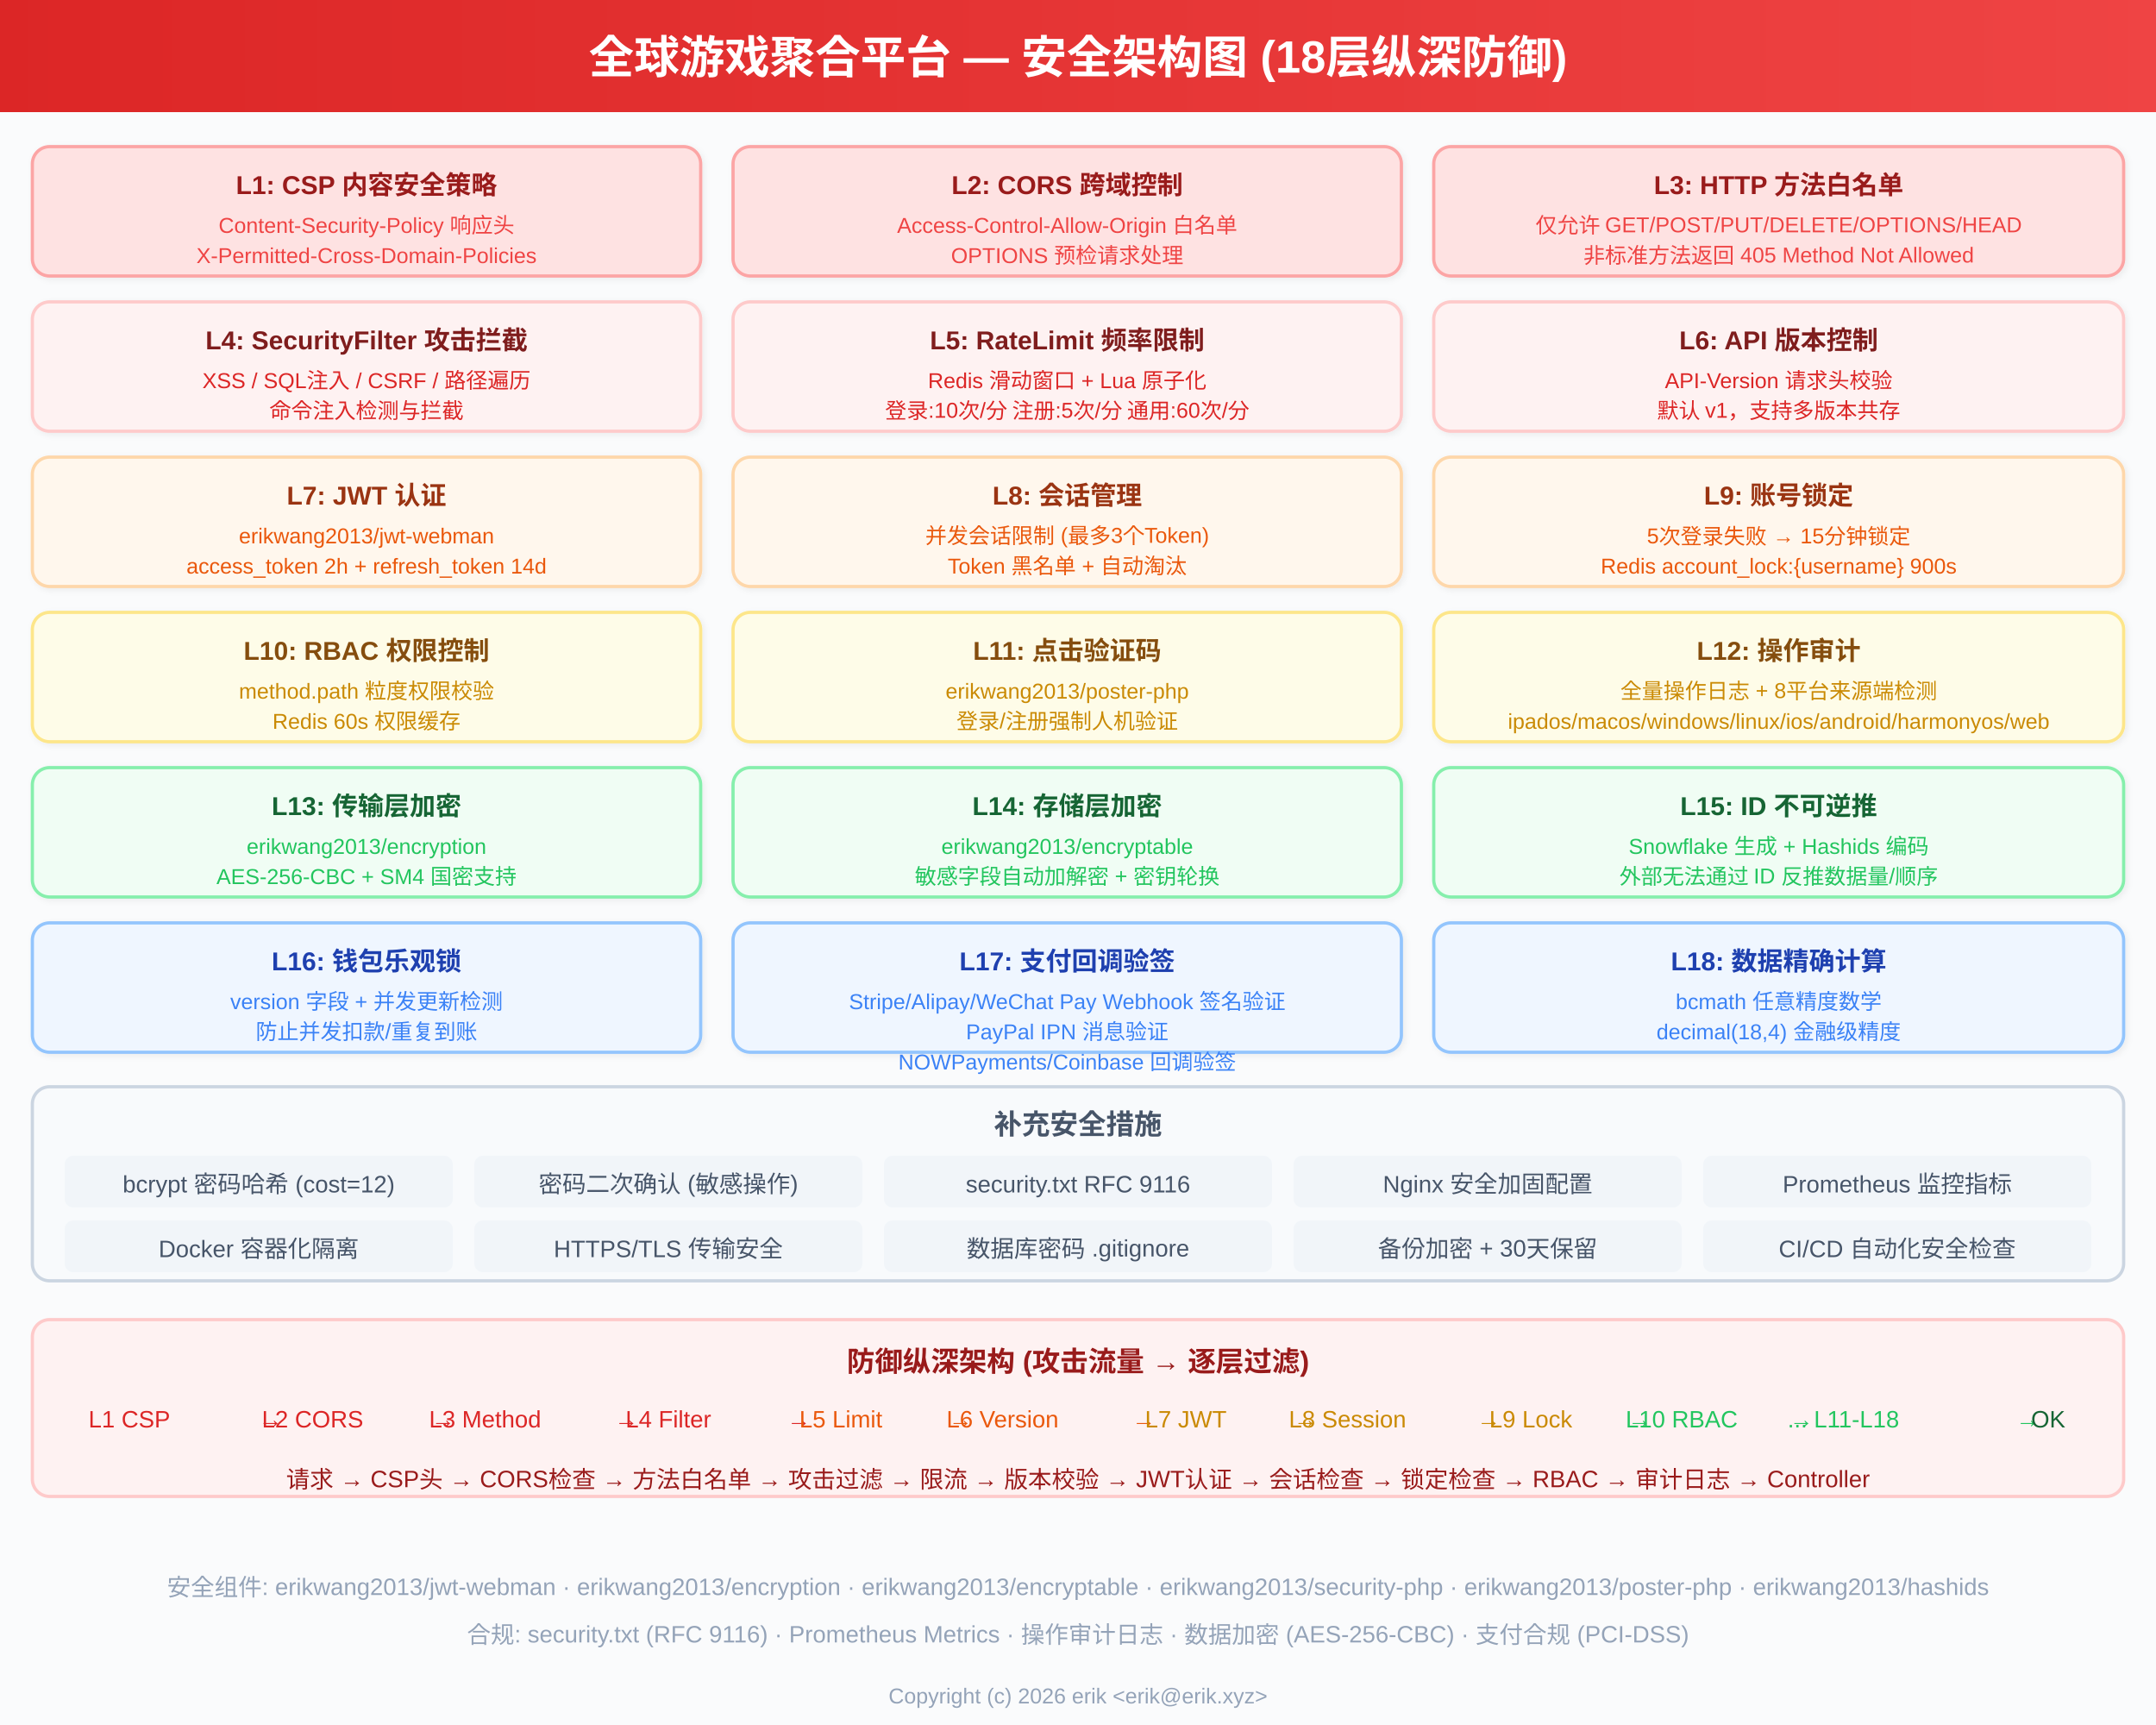
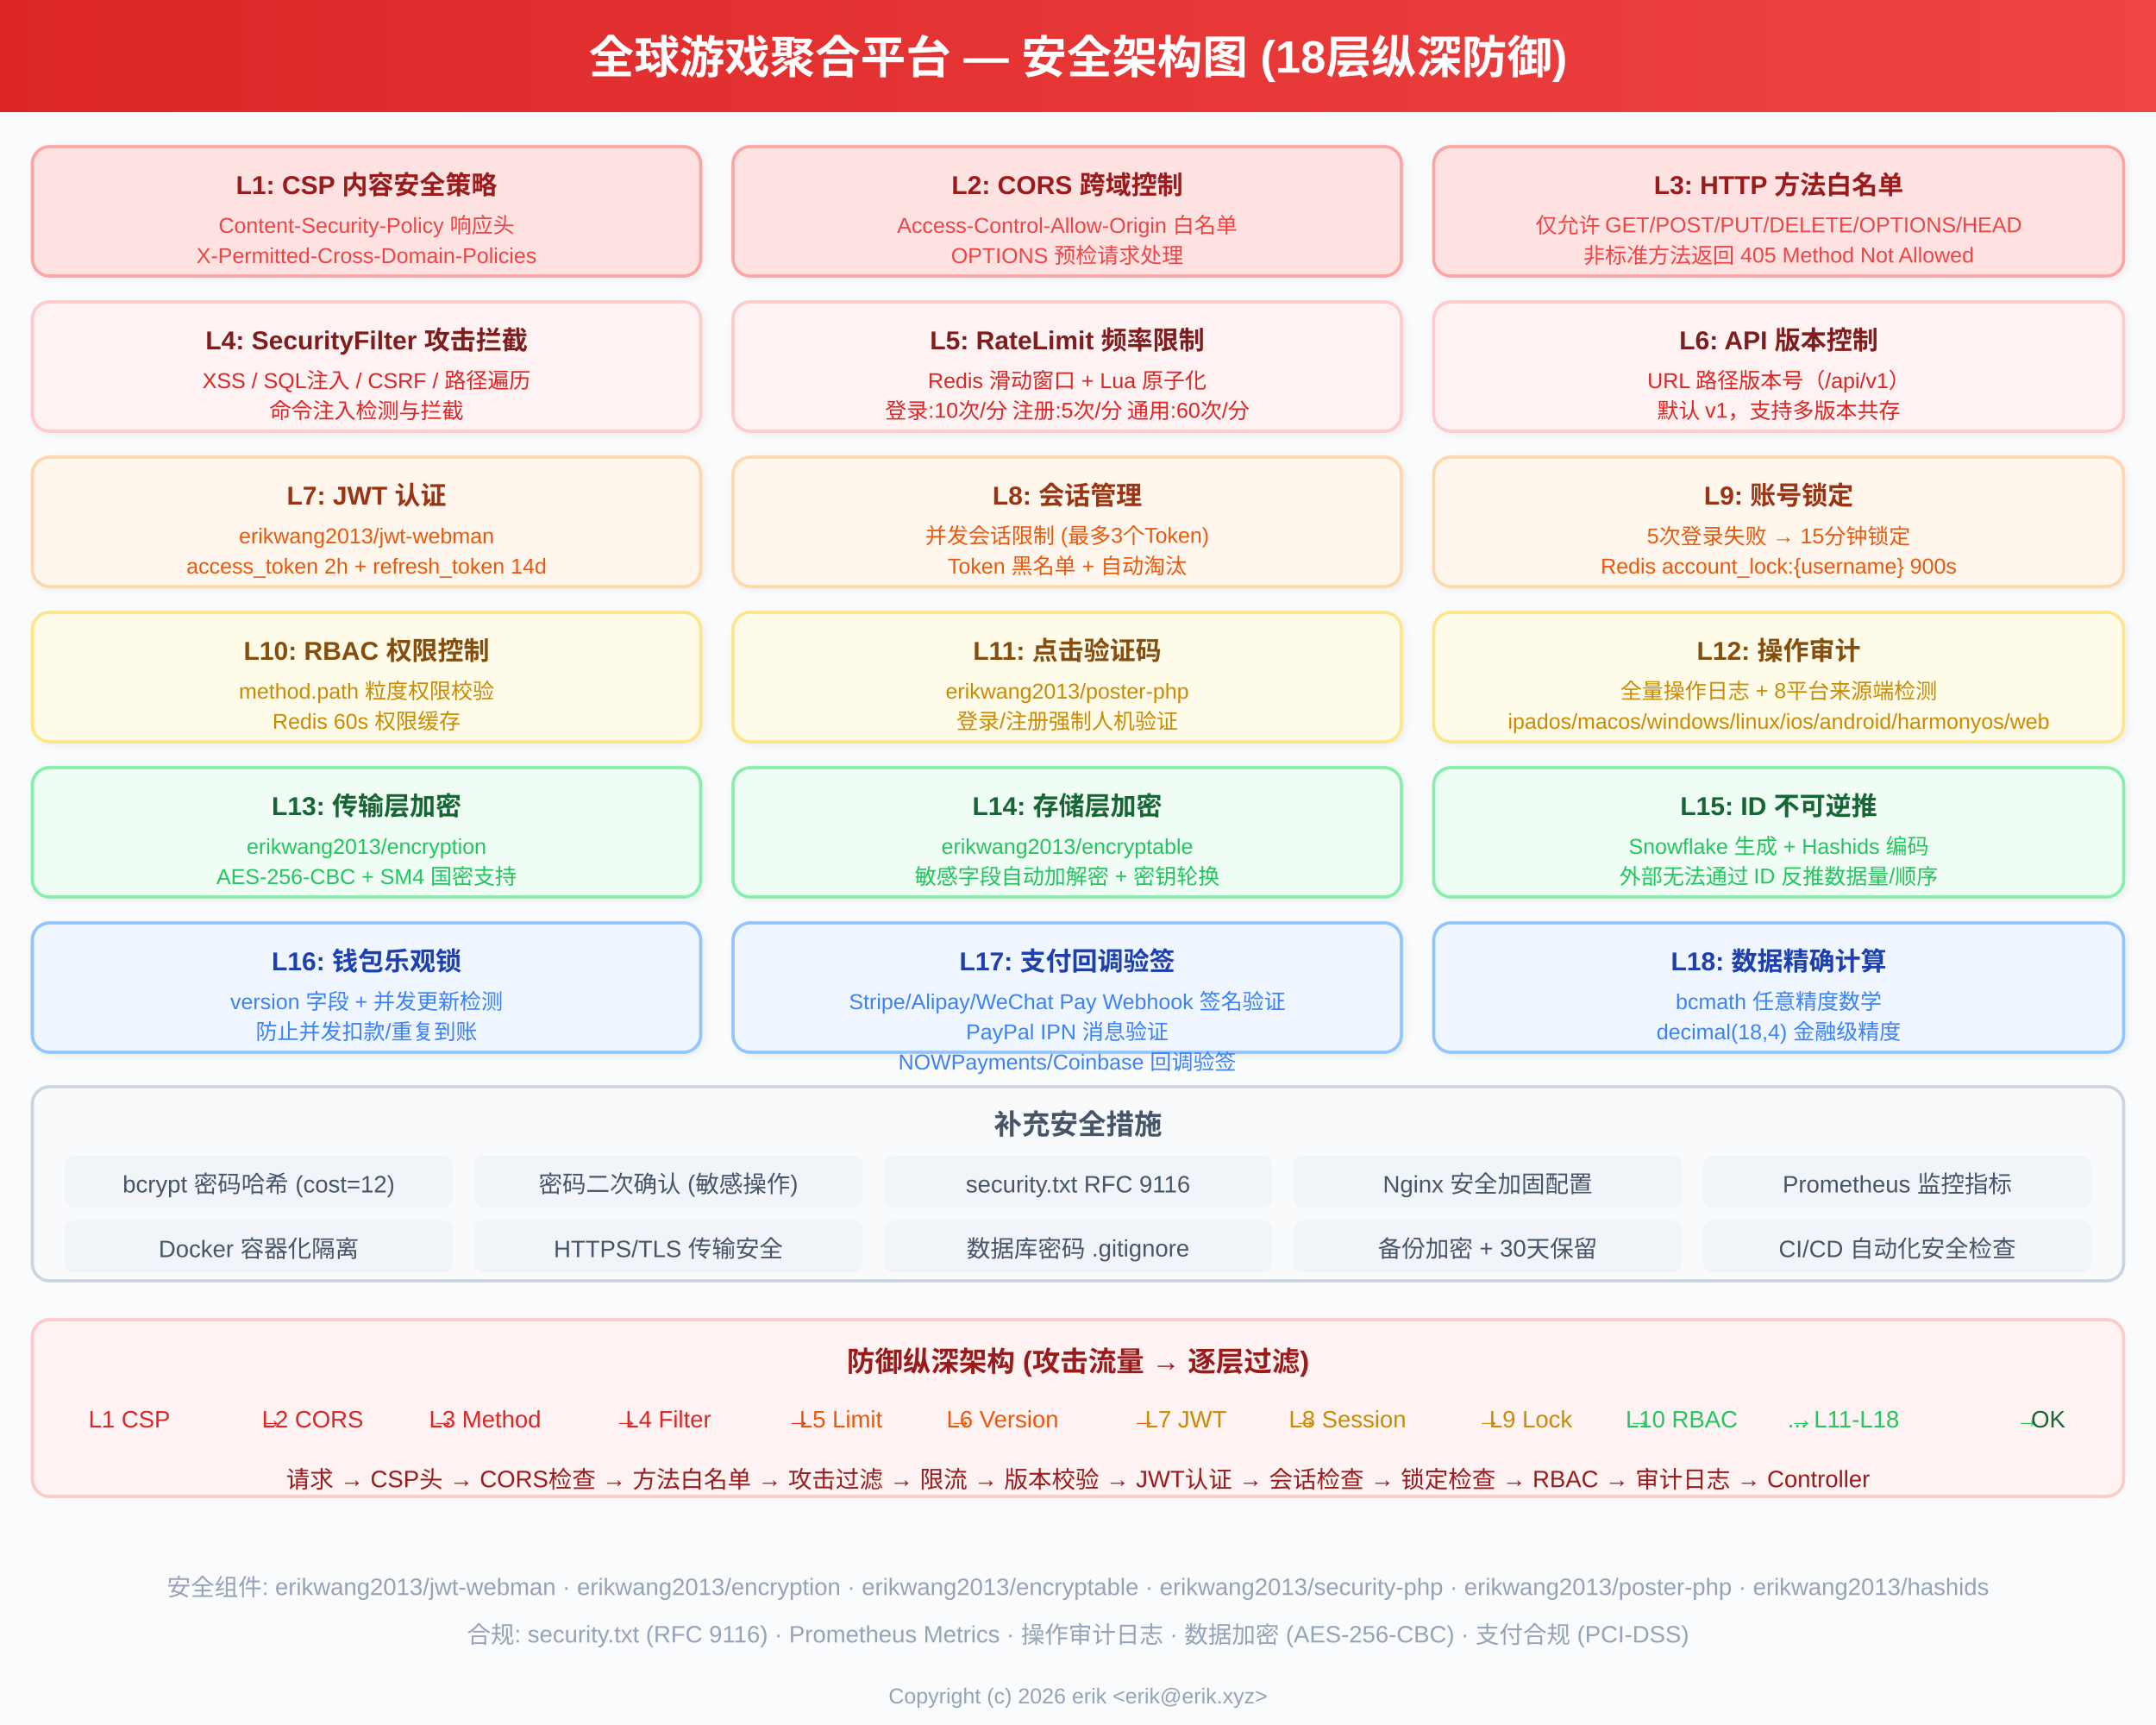
<svg xmlns="http://www.w3.org/2000/svg" viewBox="0 0 1000 800" font-family="Arial, 'Noto Sans SC', sans-serif">
  <defs>
    <linearGradient id="hd" x1="0" y1="0" x2="1" y2="0">
      <stop offset="0%" stop-color="#dc2626" />
      <stop offset="100%" stop-color="#ef4444" />
    </linearGradient>
    <filter id="sh">
      <feDropShadow dx="1" dy="1" stdDeviation="1.5" flood-opacity=".06" />
    </filter>
  </defs>
  <rect width="1000" height="800" fill="#fafbfc" />
  <rect x="0" y="0" width="1000" height="52" fill="url(#hd)" />
  <text x="500" y="34" text-anchor="middle" fill="#fff" font-size="21" font-weight="bold">全球游戏聚合平台 — 安全架构图 (18层纵深防御)</text>
  <rect x="15" y="68" width="310" height="60" rx="8" fill="#fee2e2" stroke="#fca5a5" stroke-width="1.5" filter="url(#sh)" />
  <text x="170" y="90" text-anchor="middle" fill="#991b1b" font-size="12" font-weight="bold">L1: CSP 内容安全策略</text>
  <text x="170" y="108" text-anchor="middle" fill="#ef4444" font-size="10">Content-Security-Policy 响应头</text>
  <text x="170" y="122" text-anchor="middle" fill="#ef4444" font-size="10">X-Permitted-Cross-Domain-Policies</text>
  <rect x="340" y="68" width="310" height="60" rx="8" fill="#fee2e2" stroke="#fca5a5" stroke-width="1.5" filter="url(#sh)" />
  <text x="495" y="90" text-anchor="middle" fill="#991b1b" font-size="12" font-weight="bold">L2: CORS 跨域控制</text>
  <text x="495" y="108" text-anchor="middle" fill="#ef4444" font-size="10">Access-Control-Allow-Origin 白名单</text>
  <text x="495" y="122" text-anchor="middle" fill="#ef4444" font-size="10">OPTIONS 预检请求处理</text>
  <rect x="665" y="68" width="320" height="60" rx="8" fill="#fee2e2" stroke="#fca5a5" stroke-width="1.5" filter="url(#sh)" />
  <text x="825" y="90" text-anchor="middle" fill="#991b1b" font-size="12" font-weight="bold">L3: HTTP 方法白名单</text>
  <text x="825" y="108" text-anchor="middle" fill="#ef4444" font-size="10">仅允许 GET/POST/PUT/DELETE/OPTIONS/HEAD</text>
  <text x="825" y="122" text-anchor="middle" fill="#ef4444" font-size="10">非标准方法返回 405 Method Not Allowed</text>
  <rect x="15" y="140" width="310" height="60" rx="8" fill="#fef2f2" stroke="#fecaca" stroke-width="1.5" filter="url(#sh)" />
  <text x="170" y="162" text-anchor="middle" fill="#7f1d1d" font-size="12" font-weight="bold">L4: SecurityFilter 攻击拦截</text>
  <text x="170" y="180" text-anchor="middle" fill="#dc2626" font-size="10">XSS / SQL注入 / CSRF / 路径遍历</text>
  <text x="170" y="194" text-anchor="middle" fill="#dc2626" font-size="10">命令注入检测与拦截</text>
  <rect x="340" y="140" width="310" height="60" rx="8" fill="#fef2f2" stroke="#fecaca" stroke-width="1.5" filter="url(#sh)" />
  <text x="495" y="162" text-anchor="middle" fill="#7f1d1d" font-size="12" font-weight="bold">L5: RateLimit 频率限制</text>
  <text x="495" y="180" text-anchor="middle" fill="#dc2626" font-size="10">Redis 滑动窗口 + Lua 原子化</text>
  <text x="495" y="194" text-anchor="middle" fill="#dc2626" font-size="10">登录:10次/分 注册:5次/分 通用:60次/分</text>
  <rect x="665" y="140" width="320" height="60" rx="8" fill="#fef2f2" stroke="#fecaca" stroke-width="1.5" filter="url(#sh)" />
  <text x="825" y="162" text-anchor="middle" fill="#7f1d1d" font-size="12" font-weight="bold">L6: API 版本控制</text>
-   <text x="825" y="180" text-anchor="middle" fill="#dc2626" font-size="10">API-Version 请求头校验</text>
+   <text x="825" y="180" text-anchor="middle" fill="#dc2626" font-size="10">URL 路径版本号（/api/v1）</text>
  <text x="825" y="194" text-anchor="middle" fill="#dc2626" font-size="10">默认 v1，支持多版本共存</text>
  <rect x="15" y="212" width="310" height="60" rx="8" fill="#fff7ed" stroke="#fed7aa" stroke-width="1.5" filter="url(#sh)" />
  <text x="170" y="234" text-anchor="middle" fill="#9a3412" font-size="12" font-weight="bold">L7: JWT 认证</text>
  <text x="170" y="252" text-anchor="middle" fill="#ea580c" font-size="10">erikwang2013/jwt-webman</text>
  <text x="170" y="266" text-anchor="middle" fill="#ea580c" font-size="10">access_token 2h + refresh_token 14d</text>
  <rect x="340" y="212" width="310" height="60" rx="8" fill="#fff7ed" stroke="#fed7aa" stroke-width="1.5" filter="url(#sh)" />
  <text x="495" y="234" text-anchor="middle" fill="#9a3412" font-size="12" font-weight="bold">L8: 会话管理</text>
  <text x="495" y="252" text-anchor="middle" fill="#ea580c" font-size="10">并发会话限制 (最多3个Token)</text>
  <text x="495" y="266" text-anchor="middle" fill="#ea580c" font-size="10">Token 黑名单 + 自动淘汰</text>
  <rect x="665" y="212" width="320" height="60" rx="8" fill="#fff7ed" stroke="#fed7aa" stroke-width="1.5" filter="url(#sh)" />
  <text x="825" y="234" text-anchor="middle" fill="#9a3412" font-size="12" font-weight="bold">L9: 账号锁定</text>
  <text x="825" y="252" text-anchor="middle" fill="#ea580c" font-size="10">5次登录失败 → 15分钟锁定</text>
  <text x="825" y="266" text-anchor="middle" fill="#ea580c" font-size="10">Redis account_lock:{username} 900s</text>
  <rect x="15" y="284" width="310" height="60" rx="8" fill="#fefce8" stroke="#fde68a" stroke-width="1.5" filter="url(#sh)" />
  <text x="170" y="306" text-anchor="middle" fill="#854d0e" font-size="12" font-weight="bold">L10: RBAC 权限控制</text>
  <text x="170" y="324" text-anchor="middle" fill="#ca8a04" font-size="10">method.path 粒度权限校验</text>
  <text x="170" y="338" text-anchor="middle" fill="#ca8a04" font-size="10">Redis 60s 权限缓存</text>
  <rect x="340" y="284" width="310" height="60" rx="8" fill="#fefce8" stroke="#fde68a" stroke-width="1.5" filter="url(#sh)" />
  <text x="495" y="306" text-anchor="middle" fill="#854d0e" font-size="12" font-weight="bold">L11: 点击验证码</text>
  <text x="495" y="324" text-anchor="middle" fill="#ca8a04" font-size="10">erikwang2013/poster-php</text>
  <text x="495" y="338" text-anchor="middle" fill="#ca8a04" font-size="10">登录/注册强制人机验证</text>
  <rect x="665" y="284" width="320" height="60" rx="8" fill="#fefce8" stroke="#fde68a" stroke-width="1.5" filter="url(#sh)" />
  <text x="825" y="306" text-anchor="middle" fill="#854d0e" font-size="12" font-weight="bold">L12: 操作审计</text>
  <text x="825" y="324" text-anchor="middle" fill="#ca8a04" font-size="10">全量操作日志 + 8平台来源端检测</text>
  <text x="825" y="338" text-anchor="middle" fill="#ca8a04" font-size="10">ipados/macos/windows/linux/ios/android/harmonyos/web</text>
  <rect x="15" y="356" width="310" height="60" rx="8" fill="#f0fdf4" stroke="#86efac" stroke-width="1.5" filter="url(#sh)" />
  <text x="170" y="378" text-anchor="middle" fill="#166534" font-size="12" font-weight="bold">L13: 传输层加密</text>
  <text x="170" y="396" text-anchor="middle" fill="#22c55e" font-size="10">erikwang2013/encryption</text>
  <text x="170" y="410" text-anchor="middle" fill="#22c55e" font-size="10">AES-256-CBC + SM4 国密支持</text>
  <rect x="340" y="356" width="310" height="60" rx="8" fill="#f0fdf4" stroke="#86efac" stroke-width="1.5" filter="url(#sh)" />
  <text x="495" y="378" text-anchor="middle" fill="#166534" font-size="12" font-weight="bold">L14: 存储层加密</text>
  <text x="495" y="396" text-anchor="middle" fill="#22c55e" font-size="10">erikwang2013/encryptable</text>
  <text x="495" y="410" text-anchor="middle" fill="#22c55e" font-size="10">敏感字段自动加解密 + 密钥轮换</text>
  <rect x="665" y="356" width="320" height="60" rx="8" fill="#f0fdf4" stroke="#86efac" stroke-width="1.5" filter="url(#sh)" />
  <text x="825" y="378" text-anchor="middle" fill="#166534" font-size="12" font-weight="bold">L15: ID 不可逆推</text>
  <text x="825" y="396" text-anchor="middle" fill="#22c55e" font-size="10">Snowflake 生成 + Hashids 编码</text>
  <text x="825" y="410" text-anchor="middle" fill="#22c55e" font-size="10">外部无法通过 ID 反推数据量/顺序</text>
  <rect x="15" y="428" width="310" height="60" rx="8" fill="#eff6ff" stroke="#93c5fd" stroke-width="1.5" filter="url(#sh)" />
  <text x="170" y="450" text-anchor="middle" fill="#1e40af" font-size="12" font-weight="bold">L16: 钱包乐观锁</text>
  <text x="170" y="468" text-anchor="middle" fill="#3b82f6" font-size="10">version 字段 + 并发更新检测</text>
  <text x="170" y="482" text-anchor="middle" fill="#3b82f6" font-size="10">防止并发扣款/重复到账</text>
  <rect x="340" y="428" width="310" height="60" rx="8" fill="#eff6ff" stroke="#93c5fd" stroke-width="1.5" filter="url(#sh)" />
  <text x="495" y="450" text-anchor="middle" fill="#1e40af" font-size="12" font-weight="bold">L17: 支付回调验签</text>
  <text x="495" y="468" text-anchor="middle" fill="#3b82f6" font-size="10">Stripe/Alipay/WeChat Pay Webhook 签名验证</text>
  <text x="495" y="482" text-anchor="middle" fill="#3b82f6" font-size="10">PayPal IPN 消息验证</text>
  <text x="495" y="496" text-anchor="middle" fill="#3b82f6" font-size="10">NOWPayments/Coinbase 回调验签</text>
  <rect x="665" y="428" width="320" height="60" rx="8" fill="#eff6ff" stroke="#93c5fd" stroke-width="1.5" filter="url(#sh)" />
  <text x="825" y="450" text-anchor="middle" fill="#1e40af" font-size="12" font-weight="bold">L18: 数据精确计算</text>
  <text x="825" y="468" text-anchor="middle" fill="#3b82f6" font-size="10">bcmath 任意精度数学</text>
  <text x="825" y="482" text-anchor="middle" fill="#3b82f6" font-size="10">decimal(18,4) 金融级精度</text>
  <rect x="15" y="504" width="970" height="90" rx="8" fill="#f8fafc" stroke="#cbd5e1" stroke-width="1.5" />
  <text x="500" y="526" text-anchor="middle" fill="#475569" font-size="13" font-weight="bold">补充安全措施</text>
  <rect x="30" y="536" width="180" height="24" rx="4" fill="#f1f5f9" />
  <text x="120" y="553" text-anchor="middle" fill="#475569" font-size="11">bcrypt 密码哈希 (cost=12)</text>
  <rect x="220" y="536" width="180" height="24" rx="4" fill="#f1f5f9" />
  <text x="310" y="553" text-anchor="middle" fill="#475569" font-size="11">密码二次确认 (敏感操作)</text>
  <rect x="410" y="536" width="180" height="24" rx="4" fill="#f1f5f9" />
  <text x="500" y="553" text-anchor="middle" fill="#475569" font-size="11">security.txt RFC 9116</text>
  <rect x="600" y="536" width="180" height="24" rx="4" fill="#f1f5f9" />
  <text x="690" y="553" text-anchor="middle" fill="#475569" font-size="11">Nginx 安全加固配置</text>
  <rect x="790" y="536" width="180" height="24" rx="4" fill="#f1f5f9" />
  <text x="880" y="553" text-anchor="middle" fill="#475569" font-size="11">Prometheus 监控指标</text>
  <rect x="30" y="566" width="180" height="24" rx="4" fill="#f1f5f9" />
  <text x="120" y="583" text-anchor="middle" fill="#475569" font-size="11">Docker 容器化隔离</text>
  <rect x="220" y="566" width="180" height="24" rx="4" fill="#f1f5f9" />
  <text x="310" y="583" text-anchor="middle" fill="#475569" font-size="11">HTTPS/TLS 传输安全</text>
  <rect x="410" y="566" width="180" height="24" rx="4" fill="#f1f5f9" />
  <text x="500" y="583" text-anchor="middle" fill="#475569" font-size="11">数据库密码 .gitignore</text>
  <rect x="600" y="566" width="180" height="24" rx="4" fill="#f1f5f9" />
  <text x="690" y="583" text-anchor="middle" fill="#475569" font-size="11">备份加密 + 30天保留</text>
  <rect x="790" y="566" width="180" height="24" rx="4" fill="#f1f5f9" />
  <text x="880" y="583" text-anchor="middle" fill="#475569" font-size="11">CI/CD 自动化安全检查</text>
  <rect x="15" y="612" width="970" height="82" rx="8" fill="#fef2f2" stroke="#fecaca" stroke-width="1.5" />
  <text x="500" y="636" text-anchor="middle" fill="#991b1b" font-size="13" font-weight="bold">防御纵深架构 (攻击流量 → 逐层过滤)</text>
  <text x="60" y="662" text-anchor="middle" fill="#dc2626" font-size="11">L1 CSP</text>
  <text x="120" y="662" fill="#dc2626" font-size="11">→</text>
  <text x="145" y="662" text-anchor="middle" fill="#dc2626" font-size="11">L2 CORS</text>
  <text x="200" y="662" fill="#dc2626" font-size="11">→</text>
  <text x="225" y="662" text-anchor="middle" fill="#dc2626" font-size="11">L3 Method</text>
  <text x="285" y="662" fill="#dc2626" font-size="11">→</text>
  <text x="310" y="662" text-anchor="middle" fill="#dc2626" font-size="11">L4 Filter</text>
  <text x="365" y="662" fill="#dc2626" font-size="11">→</text>
  <text x="390" y="662" text-anchor="middle" fill="#ea580c" font-size="11">L5 Limit</text>
  <text x="440" y="662" fill="#ea580c" font-size="11">→</text>
  <text x="465" y="662" text-anchor="middle" fill="#ea580c" font-size="11">L6 Version</text>
  <text x="525" y="662" fill="#ea580c" font-size="11">→</text>
  <text x="550" y="662" text-anchor="middle" fill="#ca8a04" font-size="11">L7 JWT</text>
  <text x="600" y="662" fill="#ca8a04" font-size="11">→</text>
  <text x="625" y="662" text-anchor="middle" fill="#ca8a04" font-size="11">L8 Session</text>
  <text x="685" y="662" fill="#ca8a04" font-size="11">→</text>
  <text x="710" y="662" text-anchor="middle" fill="#ca8a04" font-size="11">L9 Lock</text>
  <text x="755" y="662" fill="#22c55e" font-size="11">→</text>
  <text x="780" y="662" text-anchor="middle" fill="#22c55e" font-size="11">L10 RBAC</text>
  <text x="830" y="662" fill="#22c55e" font-size="11">→</text>
  <text x="855" y="662" text-anchor="middle" fill="#22c55e" font-size="11">... L11-L18</text>
  <text x="935" y="662" fill="#22c55e" font-size="11">→</text>
  <text x="950" y="662" text-anchor="middle" fill="#166534" font-size="11">OK</text>
  <text x="500" y="690" text-anchor="middle" fill="#991b1b" font-size="11">请求 → CSP头 → CORS检查 → 方法白名单 → 攻击过滤 → 限流 → 版本校验 → JWT认证 → 会话检查 → 锁定检查 → RBAC → 审计日志 → Controller</text>
  <text x="500" y="740" text-anchor="middle" fill="#94a3b8" font-size="11">安全组件: erikwang2013/jwt-webman · erikwang2013/encryption · erikwang2013/encryptable · erikwang2013/security-php · erikwang2013/poster-php · erikwang2013/hashids</text>
  <text x="500" y="762" text-anchor="middle" fill="#94a3b8" font-size="11">合规: security.txt (RFC 9116) · Prometheus Metrics · 操作审计日志 · 数据加密 (AES-256-CBC) · 支付合规 (PCI-DSS)</text>
  <text x="500" y="790" text-anchor="middle" fill="#94a3b8" font-size="10">Copyright (c) 2026 erik &lt;erik@erik.xyz&gt;</text>
</svg>
